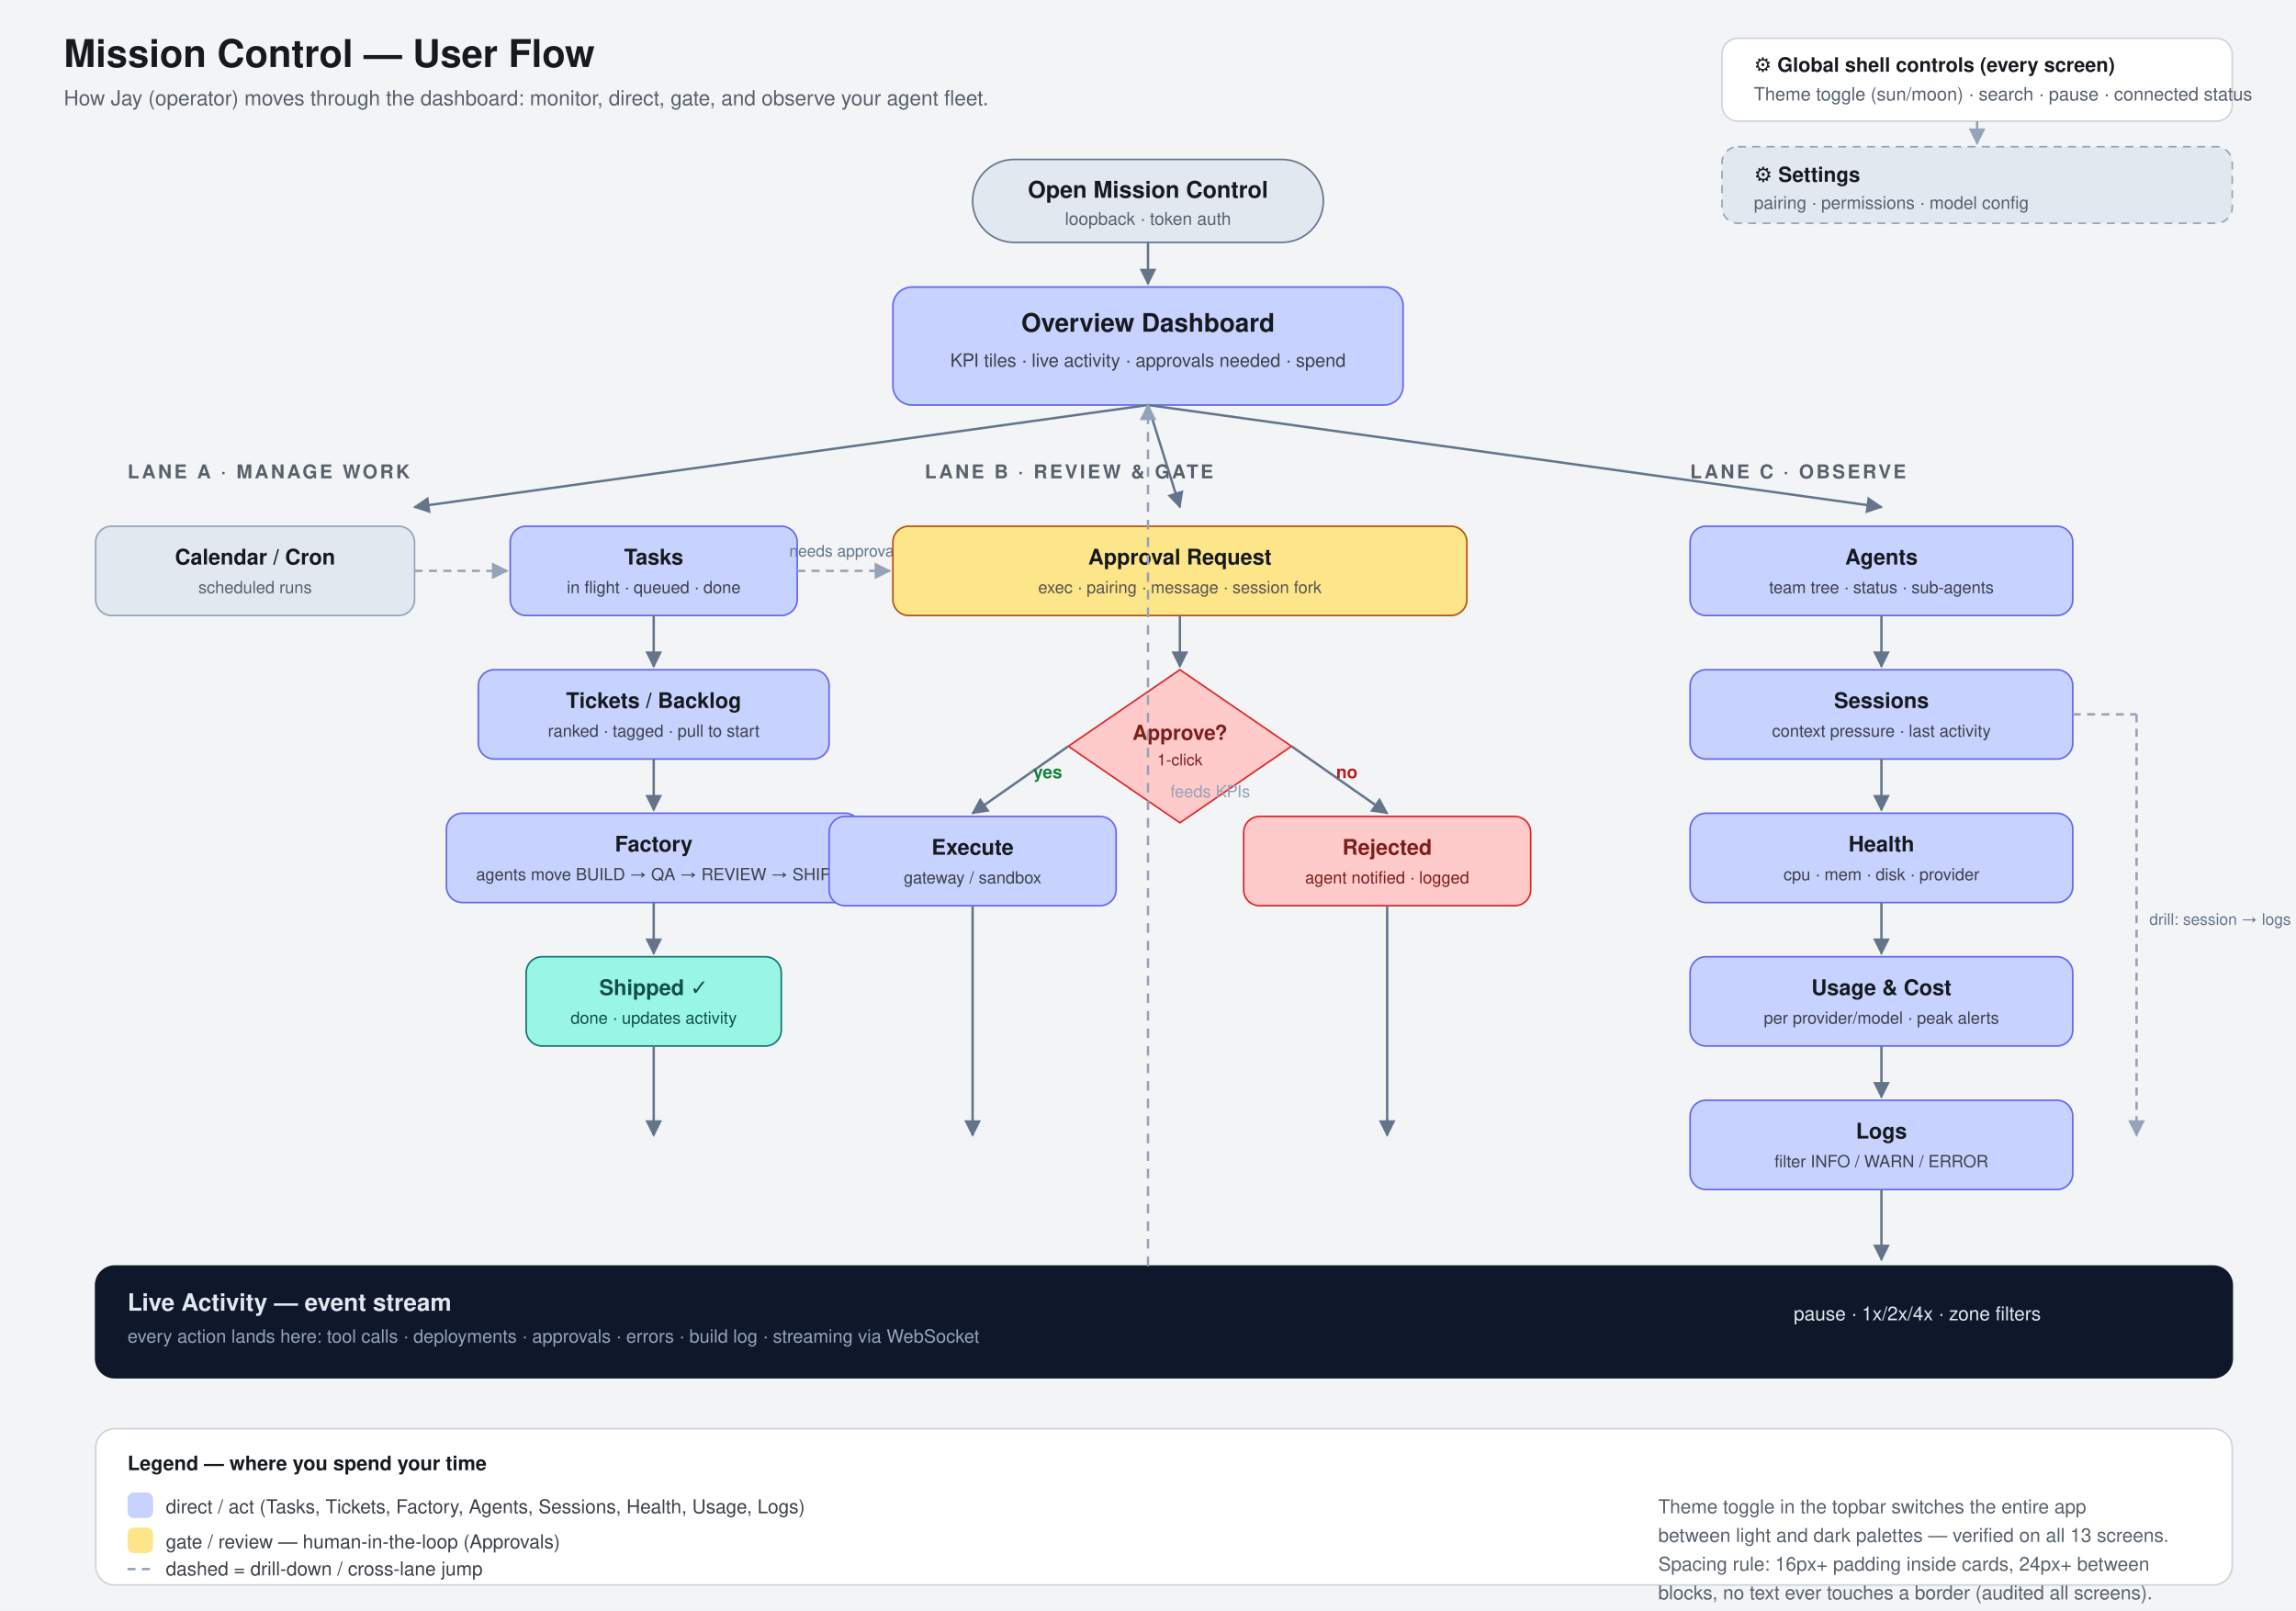
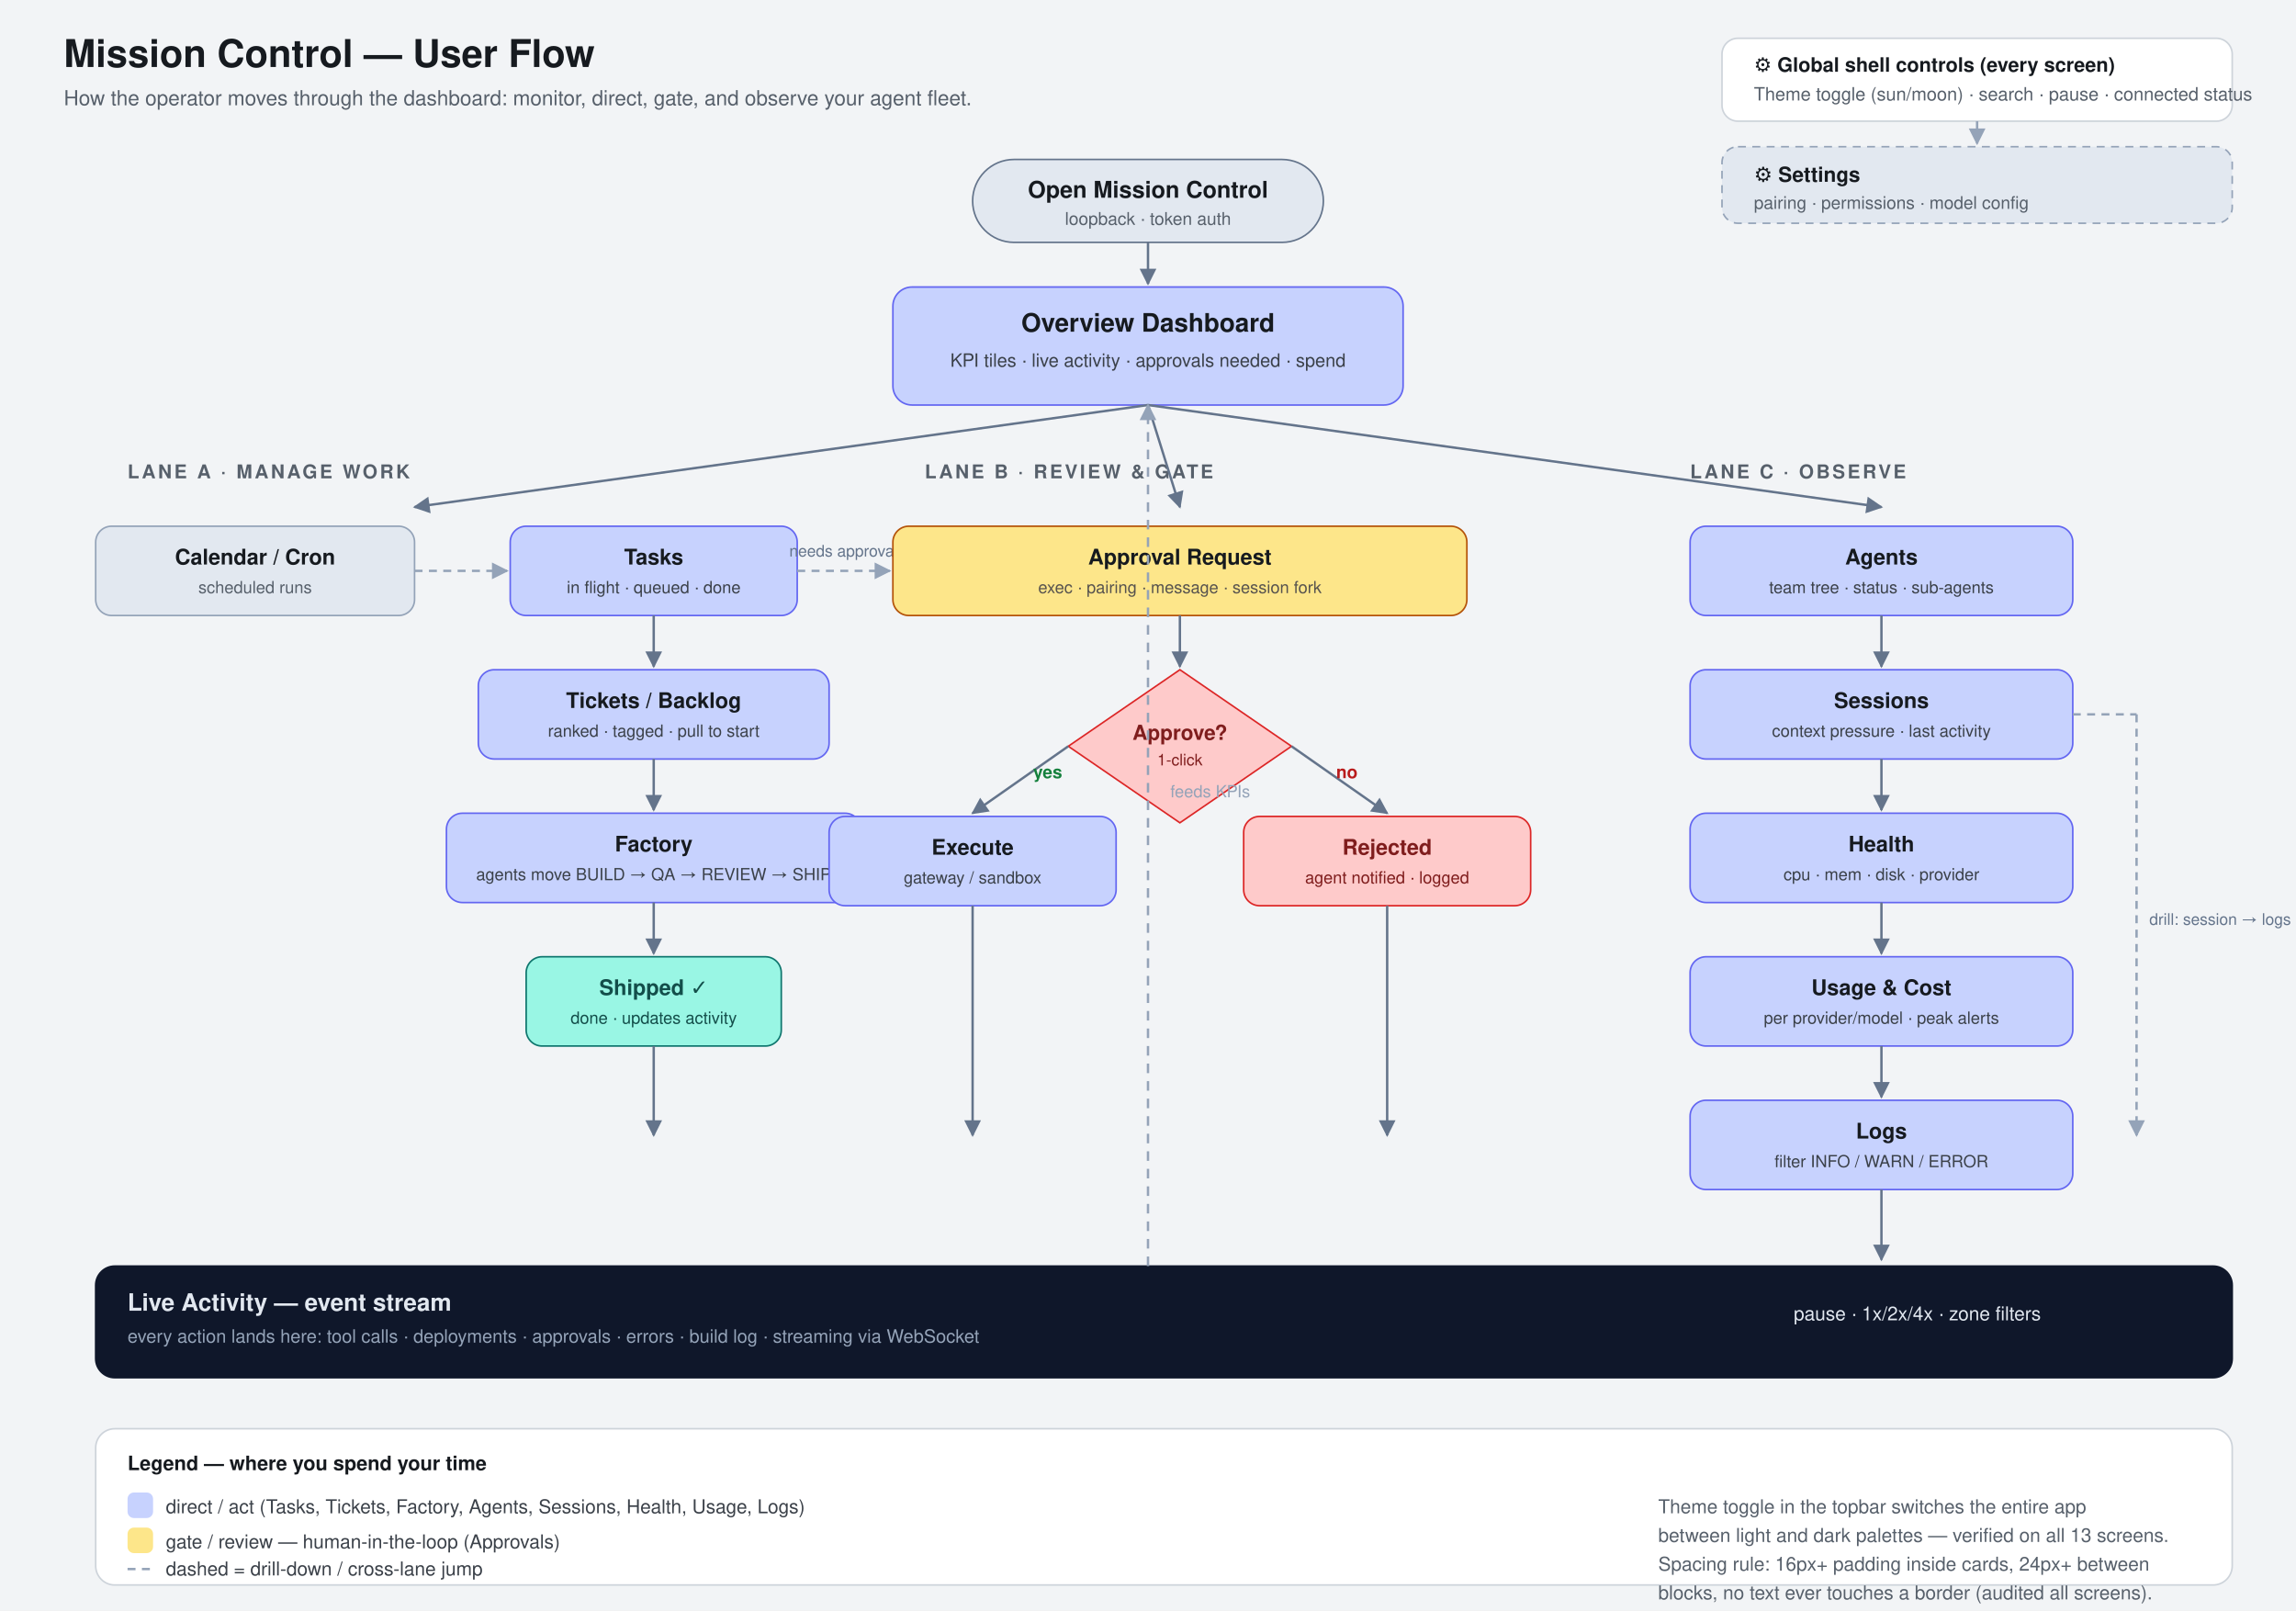
<svg xmlns="http://www.w3.org/2000/svg" width="1440" height="1010" font-family="Helvetica Neue, Helvetica, Arial, sans-serif">
  <defs>
    <marker id="arr" viewBox="0 0 10 10" refX="9" refY="5" markerWidth="7" markerHeight="7" orient="auto-start-reverse">
      <path d="M 0 0 L 10 5 L 0 10 z" fill="#64748B" />
    </marker>
    <marker id="arrD" viewBox="0 0 10 10" refX="9" refY="5" markerWidth="7" markerHeight="7" orient="auto-start-reverse">
      <path d="M 0 0 L 10 5 L 0 10 z" fill="#94A3B8" />
    </marker>
  </defs>
  <rect x="0" y="0" width="1440" height="1010" fill="#F2F4F6" />
  <text x="40" y="42" font-size="24" font-weight="600" fill="#161A1F">Mission Control — User Flow</text>
-   <text x="40" y="66" font-size="13" fill="#57606B">How Jay (operator) moves through the dashboard: monitor, direct, gate, and observe your agent fleet.</text>
+   <text x="40" y="66" font-size="13" fill="#57606B">How the operator moves through the dashboard: monitor, direct, gate, and observe your agent fleet.</text>
  <rect x="1080" y="24" width="320" height="52" rx="10" fill="#FFFFFF" stroke="#CDD3DA" />
  <text x="1100" y="45" font-size="12.5" font-weight="600" fill="#161A1F">⚙ Global shell controls (every screen)</text>
  <text x="1100" y="63" font-size="11.5" fill="#57606B">Theme toggle (sun/moon) · search · pause · connected status</text>
  <rect x="1080" y="92" width="320" height="48" rx="10" fill="#E2E8F0" stroke="#94A3B8" stroke-dasharray="5 4" />
  <text x="1100" y="114" font-size="13" font-weight="600" fill="#161A1F">⚙ Settings</text>
  <text x="1100" y="131" font-size="11" fill="#57606B">pairing · permissions · model config</text>
  <line x1="1240" y1="76" x2="1240" y2="90" stroke="#94A3B8" stroke-width="1.5" stroke-dasharray="5 4" marker-end="url(#arrD)" />
  <rect x="610" y="100" width="220" height="52" rx="26" fill="#E2E8F0" stroke="#64748B" />
  <text x="720" y="124" font-size="14.5" font-weight="600" fill="#161A1F" text-anchor="middle">Open Mission Control</text>
  <text x="720" y="141" font-size="11" fill="#57606B" text-anchor="middle">loopback · token auth</text>
  <line x1="720" y1="152" x2="720" y2="178" stroke="#64748B" stroke-width="1.5" marker-end="url(#arr)" />
  <rect x="560" y="180" width="320" height="74" rx="12" fill="#C7D2FE" stroke="#6366F1" />
  <text x="720" y="208" font-size="16" font-weight="600" fill="#161A1F" text-anchor="middle">Overview Dashboard</text>
  <text x="720" y="230" font-size="11.5" fill="#3B4149" text-anchor="middle">KPI tiles · live activity · approvals needed · spend</text>
  <text x="80" y="300" font-size="12" font-weight="600" fill="#57606B" letter-spacing="1.5">LANE A · MANAGE WORK</text>
  <text x="580" y="300" font-size="12" font-weight="600" fill="#57606B" letter-spacing="1.5">LANE B · REVIEW &amp; GATE</text>
  <text x="1060" y="300" font-size="12" font-weight="600" fill="#57606B" letter-spacing="1.5">LANE C · OBSERVE</text>
  <line x1="720" y1="254" x2="260" y2="318" stroke="#64748B" stroke-width="1.5" marker-end="url(#arr)" />
  <line x1="720" y1="254" x2="740" y2="318" stroke="#64748B" stroke-width="1.5" marker-end="url(#arr)" />
  <line x1="720" y1="254" x2="1180" y2="318" stroke="#64748B" stroke-width="1.5" marker-end="url(#arr)" />
  <rect x="60" y="330" width="200" height="56" rx="10" fill="#E2E8F0" stroke="#94A3B8" />
  <text x="160" y="354" font-size="13.5" font-weight="600" fill="#161A1F" text-anchor="middle">Calendar / Cron</text>
  <text x="160" y="372" font-size="10.5" fill="#57606B" text-anchor="middle">scheduled runs</text>
  <line x1="260" y1="358" x2="318" y2="358" stroke="#94A3B8" stroke-width="1.5" stroke-dasharray="5 4" marker-end="url(#arrD)" />
  <rect x="320" y="330" width="180" height="56" rx="10" fill="#C7D2FE" stroke="#6366F1" />
  <text x="410" y="354" font-size="13.5" font-weight="600" fill="#161A1F" text-anchor="middle">Tasks</text>
  <text x="410" y="372" font-size="10.5" fill="#3B4149" text-anchor="middle">in flight · queued · done</text>
  <line x1="410" y1="386" x2="410" y2="418" stroke="#64748B" stroke-width="1.5" marker-end="url(#arr)" />
  <rect x="300" y="420" width="220" height="56" rx="10" fill="#C7D2FE" stroke="#6366F1" />
  <text x="410" y="444" font-size="13.5" font-weight="600" fill="#161A1F" text-anchor="middle">Tickets / Backlog</text>
  <text x="410" y="462" font-size="10.5" fill="#3B4149" text-anchor="middle">ranked · tagged · pull to start</text>
  <line x1="410" y1="476" x2="410" y2="508" stroke="#64748B" stroke-width="1.5" marker-end="url(#arr)" />
  <rect x="280" y="510" width="260" height="56" rx="10" fill="#C7D2FE" stroke="#6366F1" />
  <text x="410" y="534" font-size="13.5" font-weight="600" fill="#161A1F" text-anchor="middle">Factory</text>
  <text x="410" y="552" font-size="10.5" fill="#3B4149" text-anchor="middle">agents move BUILD → QA → REVIEW → SHIP</text>
  <line x1="410" y1="566" x2="410" y2="598" stroke="#64748B" stroke-width="1.5" marker-end="url(#arr)" />
  <rect x="330" y="600" width="160" height="56" rx="10" fill="#99F6E4" stroke="#0F766E" />
  <text x="410" y="624" font-size="13.5" font-weight="600" fill="#134E4A" text-anchor="middle">Shipped ✓</text>
  <text x="410" y="642" font-size="10.5" fill="#134E4A" text-anchor="middle">done · updates activity</text>
  <line x1="410" y1="656" x2="410" y2="712" stroke="#64748B" stroke-width="1.5" marker-end="url(#arr)" />
  <line x1="500" y1="358" x2="558" y2="358" stroke="#94A3B8" stroke-width="1.5" stroke-dasharray="5 4" marker-end="url(#arrD)" />
  <text x="529" y="349" font-size="10" fill="#64748B" text-anchor="middle">needs approval</text>
  <rect x="560" y="330" width="360" height="56" rx="10" fill="#FDE68A" stroke="#B45309" />
  <text x="740" y="354" font-size="13.5" font-weight="600" fill="#161A1F" text-anchor="middle">Approval Request</text>
  <text x="740" y="372" font-size="10.5" fill="#57534E" text-anchor="middle">exec · pairing · message · session fork</text>
  <line x1="740" y1="386" x2="740" y2="418" stroke="#64748B" stroke-width="1.5" marker-end="url(#arr)" />
  <polygon points="740,420 810,468 740,516 670,468" fill="#FECACA" stroke="#DC2626" />
  <text x="740" y="464" font-size="13" font-weight="600" fill="#7F1D1D" text-anchor="middle">Approve?</text>
  <text x="740" y="480" font-size="10" fill="#7F1D1D" text-anchor="middle">1-click</text>
  <line x1="670" y1="468" x2="610" y2="510" stroke="#64748B" stroke-width="1.5" marker-end="url(#arr)" />
  <text x="648" y="488" font-size="11" font-weight="600" fill="#15803D">yes</text>
  <rect x="520" y="512" width="180" height="56" rx="10" fill="#C7D2FE" stroke="#6366F1" />
  <text x="610" y="536" font-size="13.5" font-weight="600" fill="#161A1F" text-anchor="middle">Execute</text>
  <text x="610" y="554" font-size="10.5" fill="#3B4149" text-anchor="middle">gateway / sandbox</text>
  <line x1="610" y1="568" x2="610" y2="712" stroke="#64748B" stroke-width="1.5" marker-end="url(#arr)" />
  <line x1="810" y1="468" x2="870" y2="510" stroke="#64748B" stroke-width="1.5" marker-end="url(#arr)" />
  <text x="838" y="488" font-size="11" font-weight="600" fill="#B91C1C">no</text>
  <rect x="780" y="512" width="180" height="56" rx="10" fill="#FECACA" stroke="#DC2626" />
  <text x="870" y="536" font-size="13.5" font-weight="600" fill="#7F1D1D" text-anchor="middle">Rejected</text>
  <text x="870" y="554" font-size="10.5" fill="#7F1D1D" text-anchor="middle">agent notified · logged</text>
  <line x1="870" y1="568" x2="870" y2="712" stroke="#64748B" stroke-width="1.5" marker-end="url(#arr)" />
  <rect x="1060" y="330" width="240" height="56" rx="10" fill="#C7D2FE" stroke="#6366F1" />
  <text x="1180" y="354" font-size="13.5" font-weight="600" fill="#161A1F" text-anchor="middle">Agents</text>
  <text x="1180" y="372" font-size="10.5" fill="#3B4149" text-anchor="middle">team tree · status · sub-agents</text>
  <line x1="1180" y1="386" x2="1180" y2="418" stroke="#64748B" stroke-width="1.5" marker-end="url(#arr)" />
  <rect x="1060" y="420" width="240" height="56" rx="10" fill="#C7D2FE" stroke="#6366F1" />
  <text x="1180" y="444" font-size="13.5" font-weight="600" fill="#161A1F" text-anchor="middle">Sessions</text>
  <text x="1180" y="462" font-size="10.5" fill="#3B4149" text-anchor="middle">context pressure · last activity</text>
  <line x1="1180" y1="476" x2="1180" y2="508" stroke="#64748B" stroke-width="1.5" marker-end="url(#arr)" />
  <rect x="1060" y="510" width="240" height="56" rx="10" fill="#C7D2FE" stroke="#6366F1" />
  <text x="1180" y="534" font-size="13.5" font-weight="600" fill="#161A1F" text-anchor="middle">Health</text>
  <text x="1180" y="552" font-size="10.5" fill="#3B4149" text-anchor="middle">cpu · mem · disk · provider</text>
  <line x1="1180" y1="566" x2="1180" y2="598" stroke="#64748B" stroke-width="1.5" marker-end="url(#arr)" />
  <rect x="1060" y="600" width="240" height="56" rx="10" fill="#C7D2FE" stroke="#6366F1" />
  <text x="1180" y="624" font-size="13.5" font-weight="600" fill="#161A1F" text-anchor="middle">Usage &amp; Cost</text>
  <text x="1180" y="642" font-size="10.5" fill="#3B4149" text-anchor="middle">per provider/model · peak alerts</text>
  <line x1="1180" y1="656" x2="1180" y2="688" stroke="#64748B" stroke-width="1.5" marker-end="url(#arr)" />
  <rect x="1060" y="690" width="240" height="56" rx="10" fill="#C7D2FE" stroke="#6366F1" />
  <text x="1180" y="714" font-size="13.5" font-weight="600" fill="#161A1F" text-anchor="middle">Logs</text>
  <text x="1180" y="732" font-size="10.5" fill="#3B4149" text-anchor="middle">filter INFO / WARN / ERROR</text>
  <line x1="1180" y1="746" x2="1180" y2="790" stroke="#64748B" stroke-width="1.5" marker-end="url(#arr)" />
  <line x1="1300" y1="448" x2="1340" y2="448" stroke="#94A3B8" stroke-width="1.5" stroke-dasharray="5 4" />
  <line x1="1340" y1="448" x2="1340" y2="712" stroke="#94A3B8" stroke-width="1.5" stroke-dasharray="5 4" marker-end="url(#arrD)" />
  <text x="1348" y="580" font-size="10" fill="#64748B">drill: session → logs</text>
  <rect x="60" y="794" width="1340" height="70" rx="12" fill="#0F172A" stroke="#0F172A" />
  <text x="80" y="822" font-size="15" font-weight="600" fill="#E2E8F0">Live Activity — event stream</text>
  <text x="80" y="842" font-size="11.5" fill="#94A3B8">every action lands here: tool calls · deployments · approvals · errors · build log · streaming via WebSocket</text>
  <text x="1280" y="828" font-size="12" fill="#E2E8F0" text-anchor="end">pause · 1x/2x/4x · zone filters</text>
  <line x1="720" y1="794" x2="720" y2="254" stroke="#94A3B8" stroke-width="1.5" stroke-dasharray="6 5" marker-end="url(#arrD)" />
  <text x="734" y="500" font-size="10.5" fill="#94A3B8">feeds KPIs</text>
  <rect x="60" y="896" width="1340" height="98" rx="12" fill="#FFFFFF" stroke="#CDD3DA" />
  <text x="80" y="922" font-size="12.5" font-weight="600" fill="#161A1F">Legend — where you spend your time</text>
  <rect x="80" y="936" width="16" height="16" rx="4" fill="#C7D2FE" />
  <text x="104" y="949" font-size="12" fill="#3B4149">direct / act (Tasks, Tickets, Factory, Agents, Sessions, Health, Usage, Logs)</text>
  <rect x="80" y="958" width="16" height="16" rx="4" fill="#FDE68A" />
  <text x="104" y="971" font-size="12" fill="#3B4149">gate / review — human-in-the-loop (Approvals)</text>
  <line x1="80" y1="984" x2="96" y2="984" stroke="#94A3B8" stroke-width="1.5" stroke-dasharray="5 4" />
  <text x="104" y="988" font-size="12" fill="#3B4149">dashed = drill-down / cross-lane jump</text>
  <text x="1040" y="949" font-size="12" fill="#57606B">Theme toggle in the topbar switches the entire app</text>
  <text x="1040" y="967" font-size="12" fill="#57606B">between light and dark palettes — verified on all 13 screens.</text>
  <text x="1040" y="985" font-size="12" fill="#57606B">Spacing rule: 16px+ padding inside cards, 24px+ between</text>
  <text x="1040" y="1003" font-size="12" fill="#57606B">blocks, no text ever touches a border (audited all screens).</text>
</svg>
